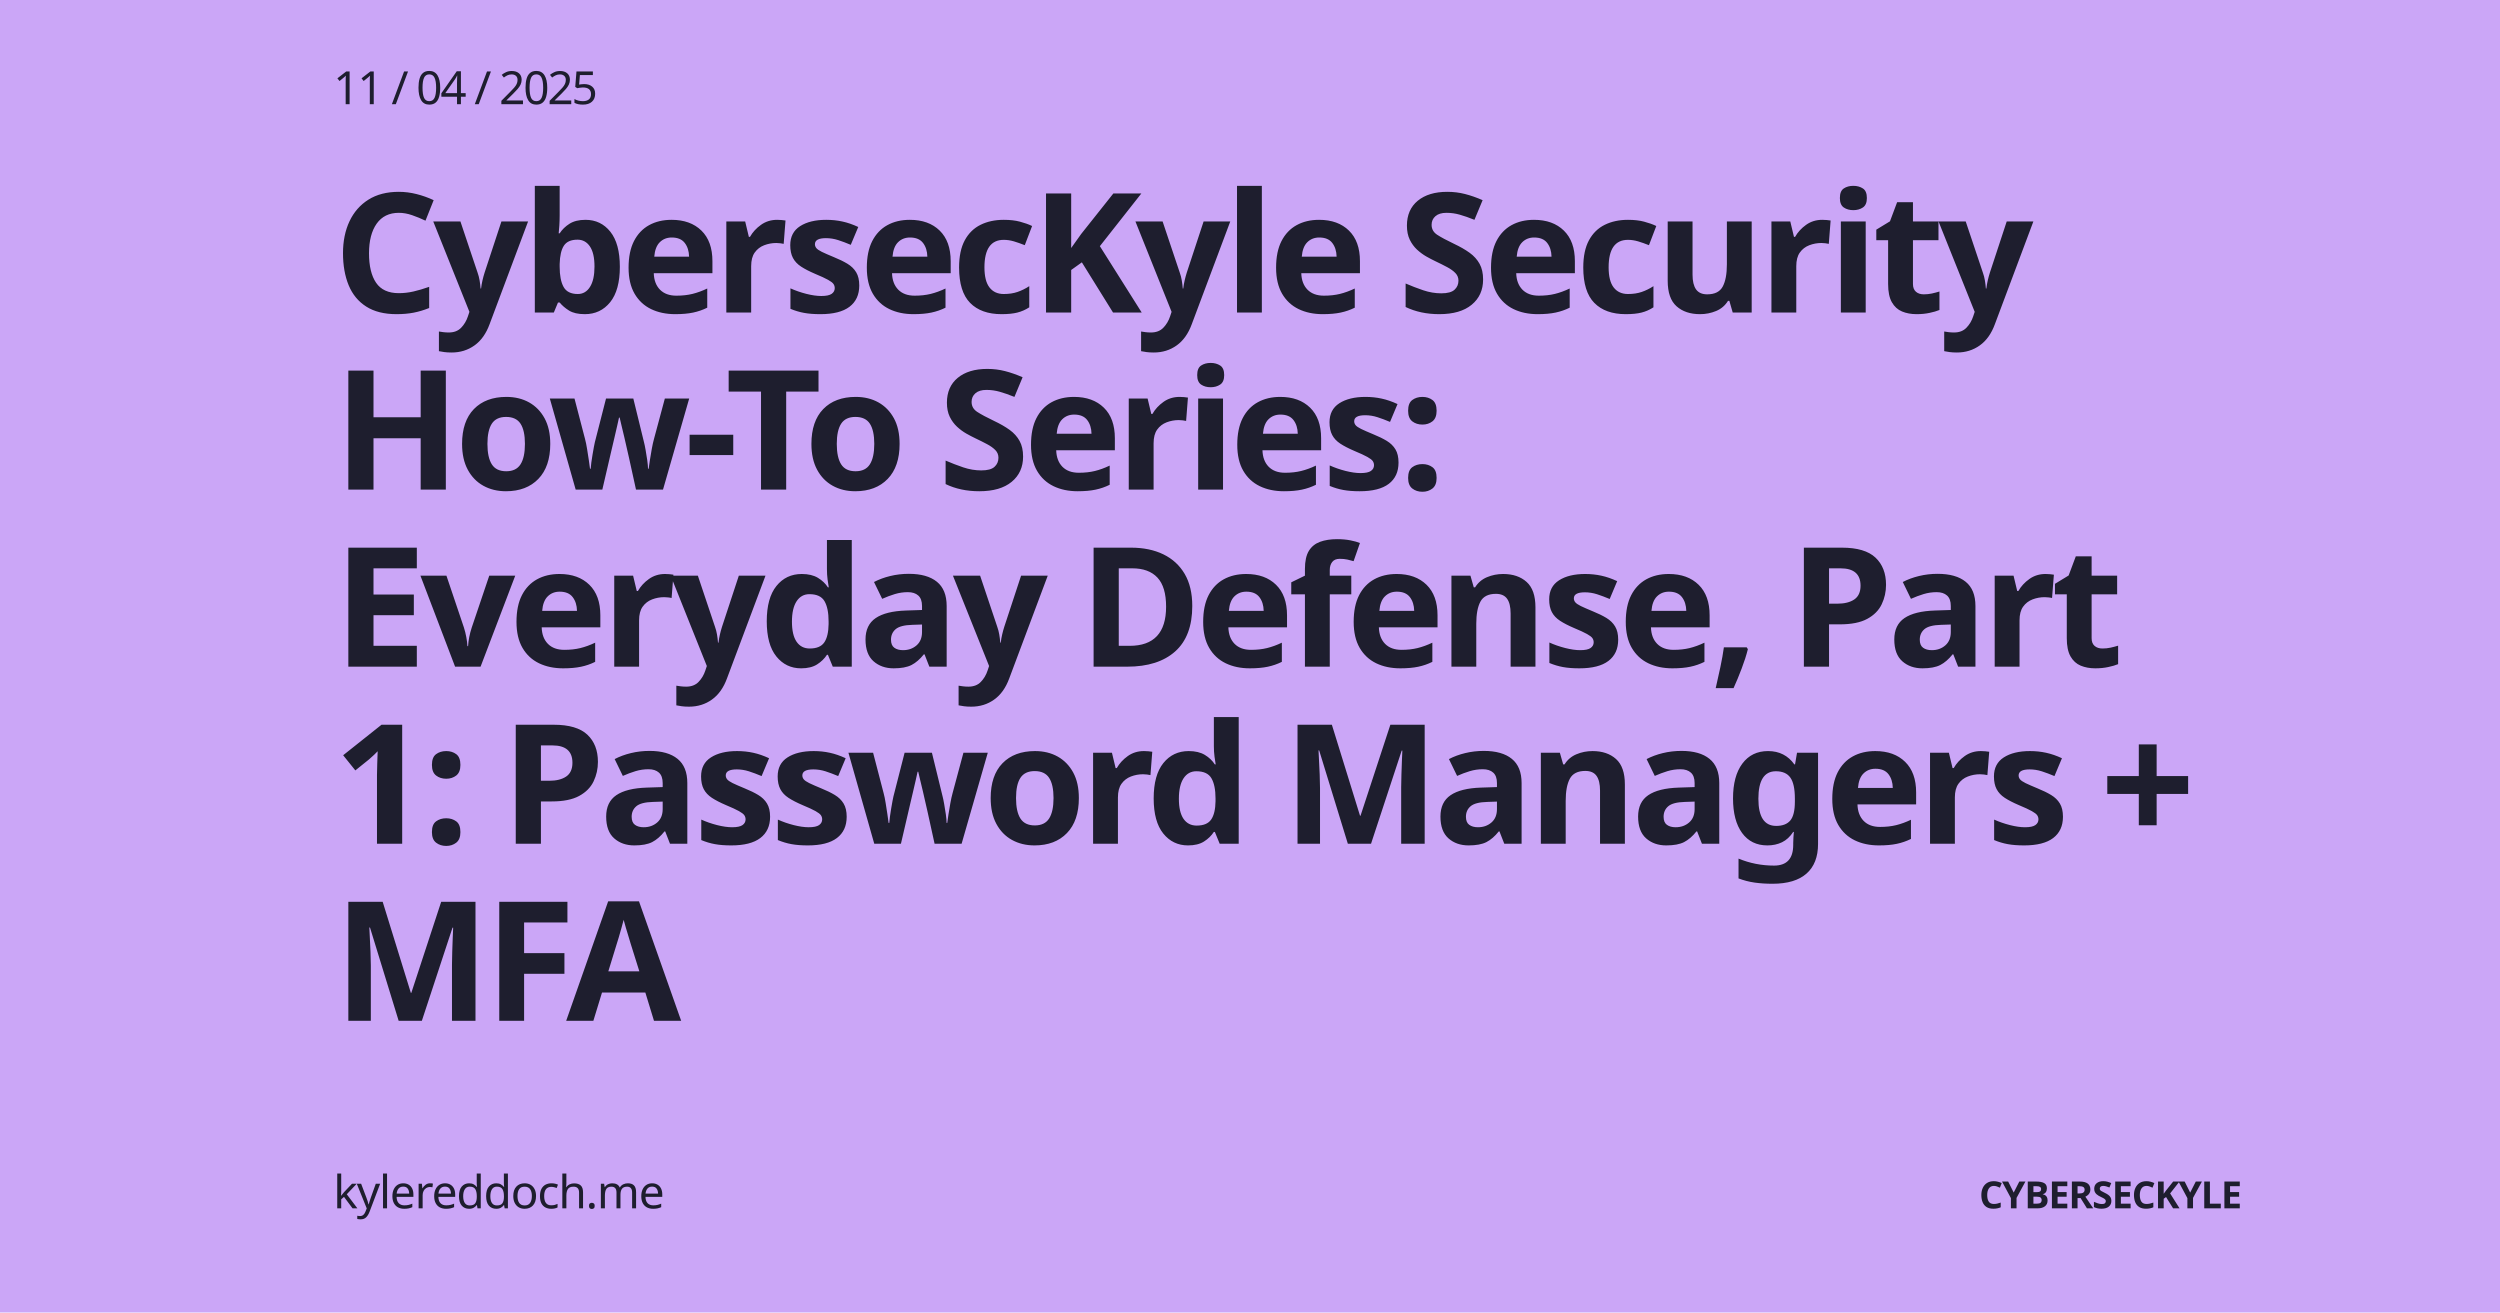
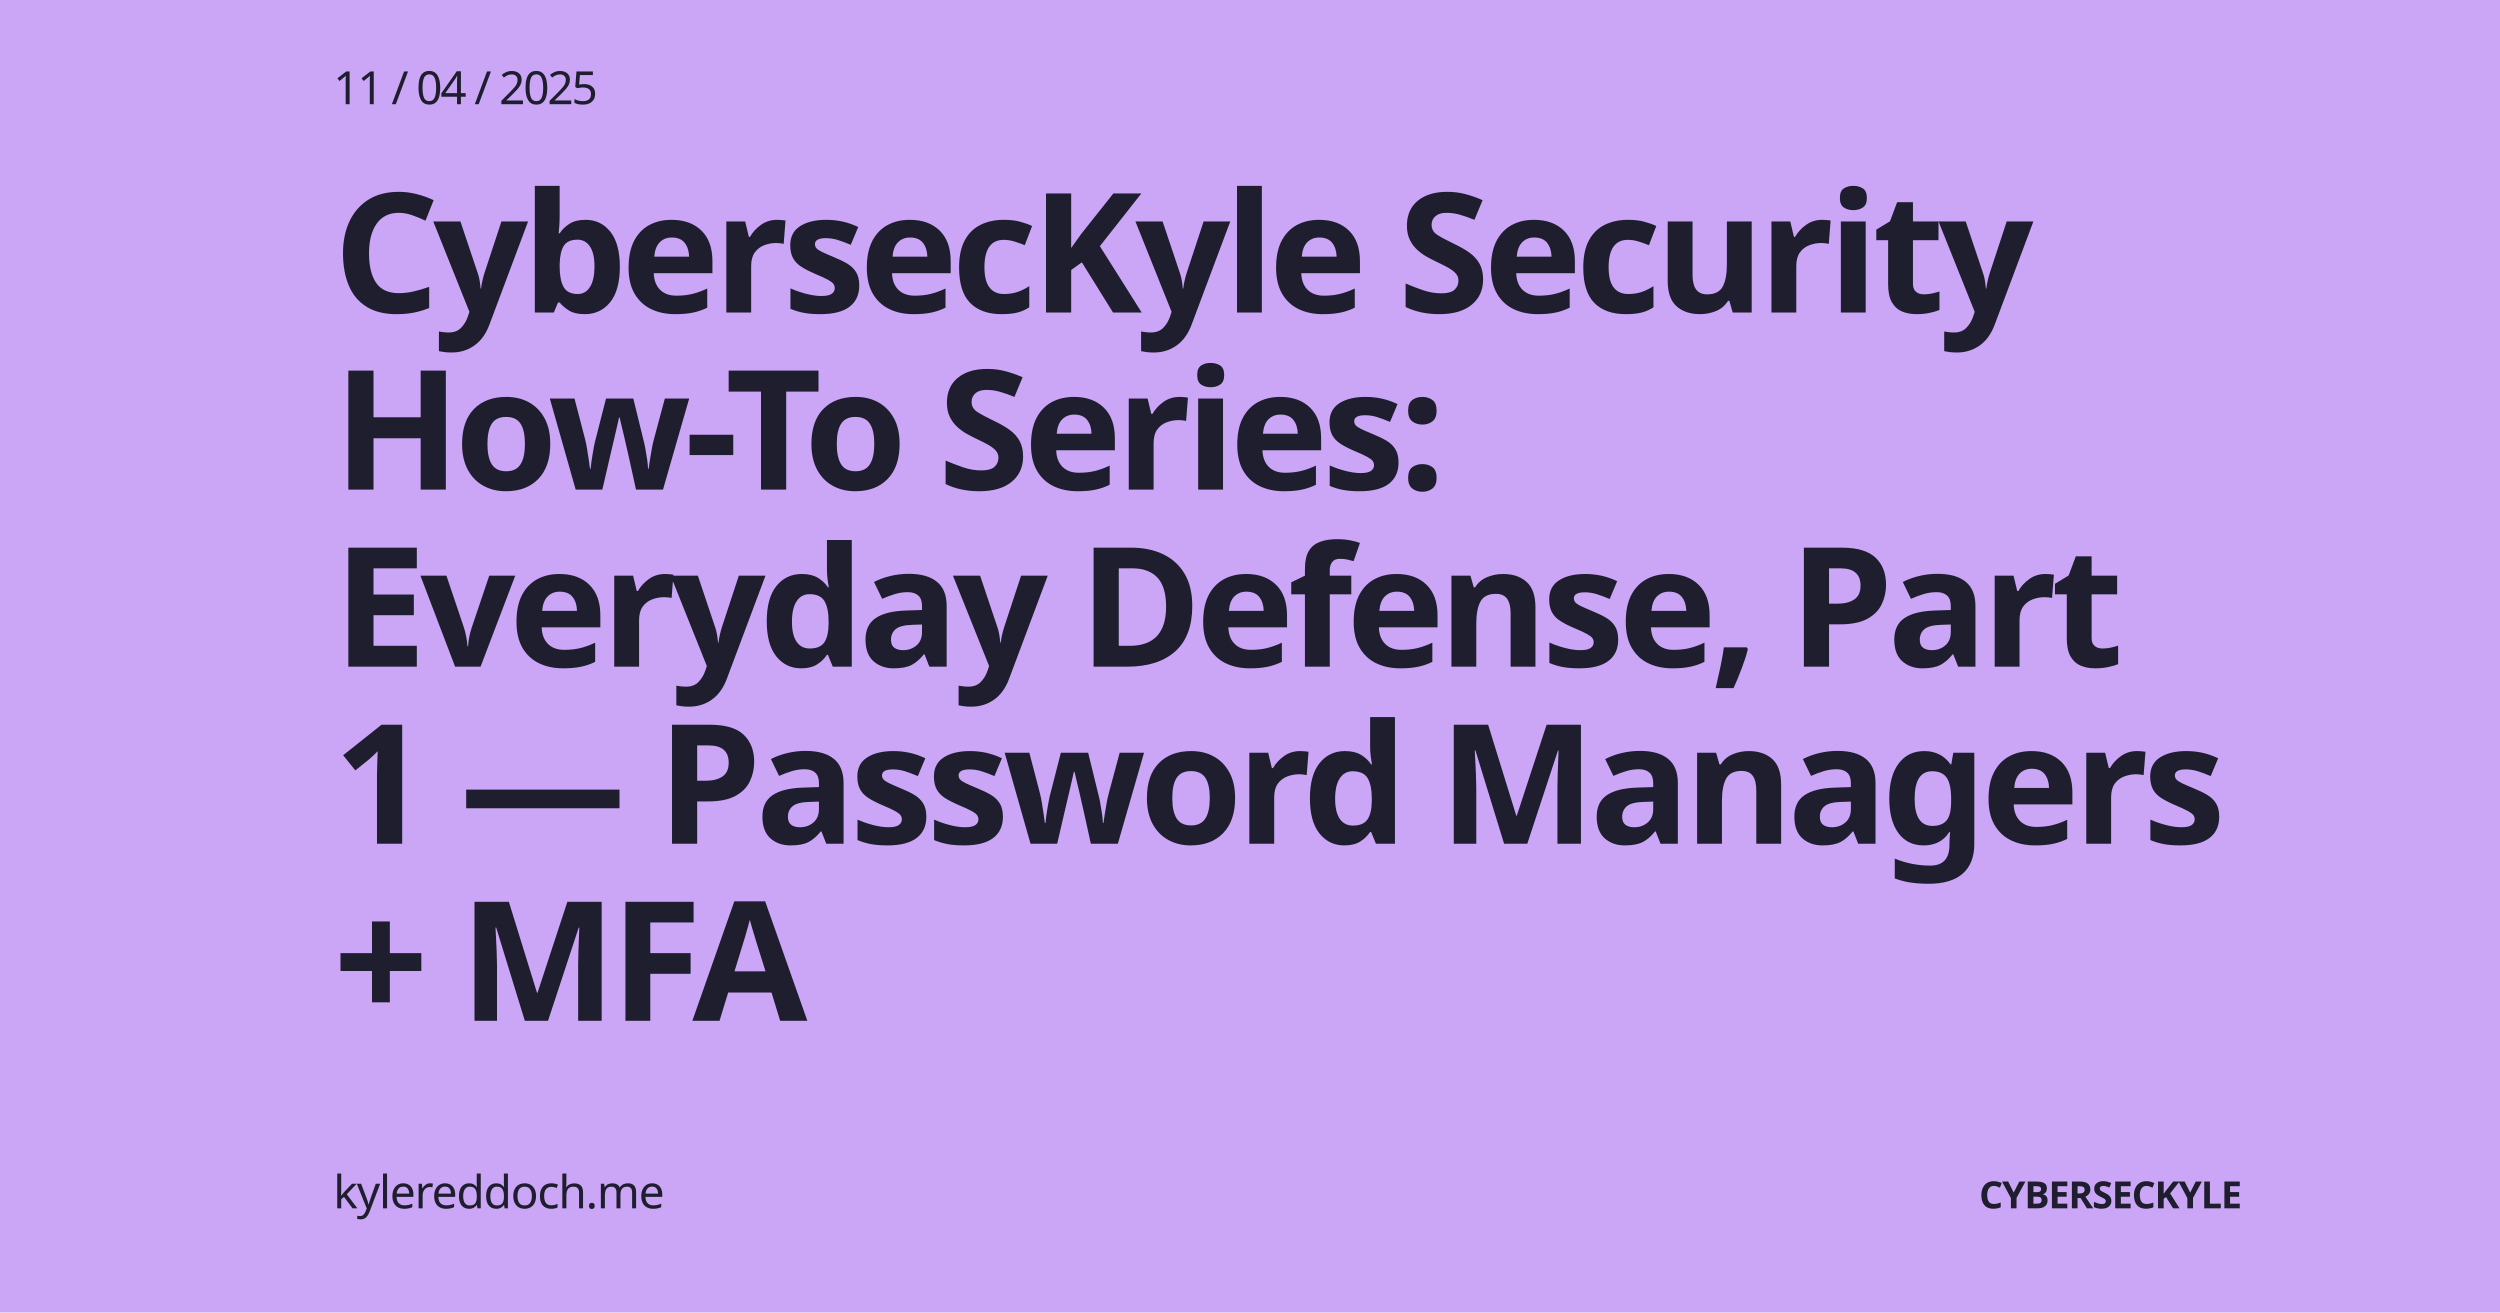
<svg xmlns="http://www.w3.org/2000/svg" width="1200" height="630" viewBox="0 0 1200 630" version="1.1">
  <rect id="bg" width="100%" height="100%" opacity="1" fill="#cba6f7" />
  <text font-family="'Atkinson Hyperlegible', Ubuntu, sans-serif" font-size="22" font-weight="500" fill="#1e1e2e" letter-spacing="-1">
    <tspan x="160" y="50">
      11 / 04 / 2025
    </tspan>
  </text>
  <text id="text" font-family="'Red Hat Display', Ubuntu, sans-serif" font-size="80" font-weight="900" fill="#1e1e2e" letter-spacing="-3">
    <tspan x="160" y="150"> CybersecKyle Security </tspan>
    <tspan x="160" y="235"> How-To Series: </tspan>
    <tspan x="160" y="320"> Everyday Defense, Part </tspan>
-     <tspan x="160" y="405"> 1: Password Managers + </tspan>
-     <tspan x="160" y="490"> MFA </tspan>
+     <tspan x="160" y="405"> 1 — Password Managers </tspan>
+     <tspan x="160" y="490"> + MFA </tspan>
  </text>
  <text font-family="'Atkinson Hyperlegible', Ubuntu, sans-serif" font-size="22" font-weight="500" fill="#1e1e2e" letter-spacing="-0.5">
    <tspan x="160" y="580">kylereddoch.me</tspan>
  </text>
  <text font-family="'Red Hat Display', Ubuntu, sans-serif" font-size="18" font-weight="950" fill="#1e1e2e" letter-spacing="-0.5">
    <tspan x="950" y="580">CYBERSECKYLE</tspan>
  </text>
</svg>
